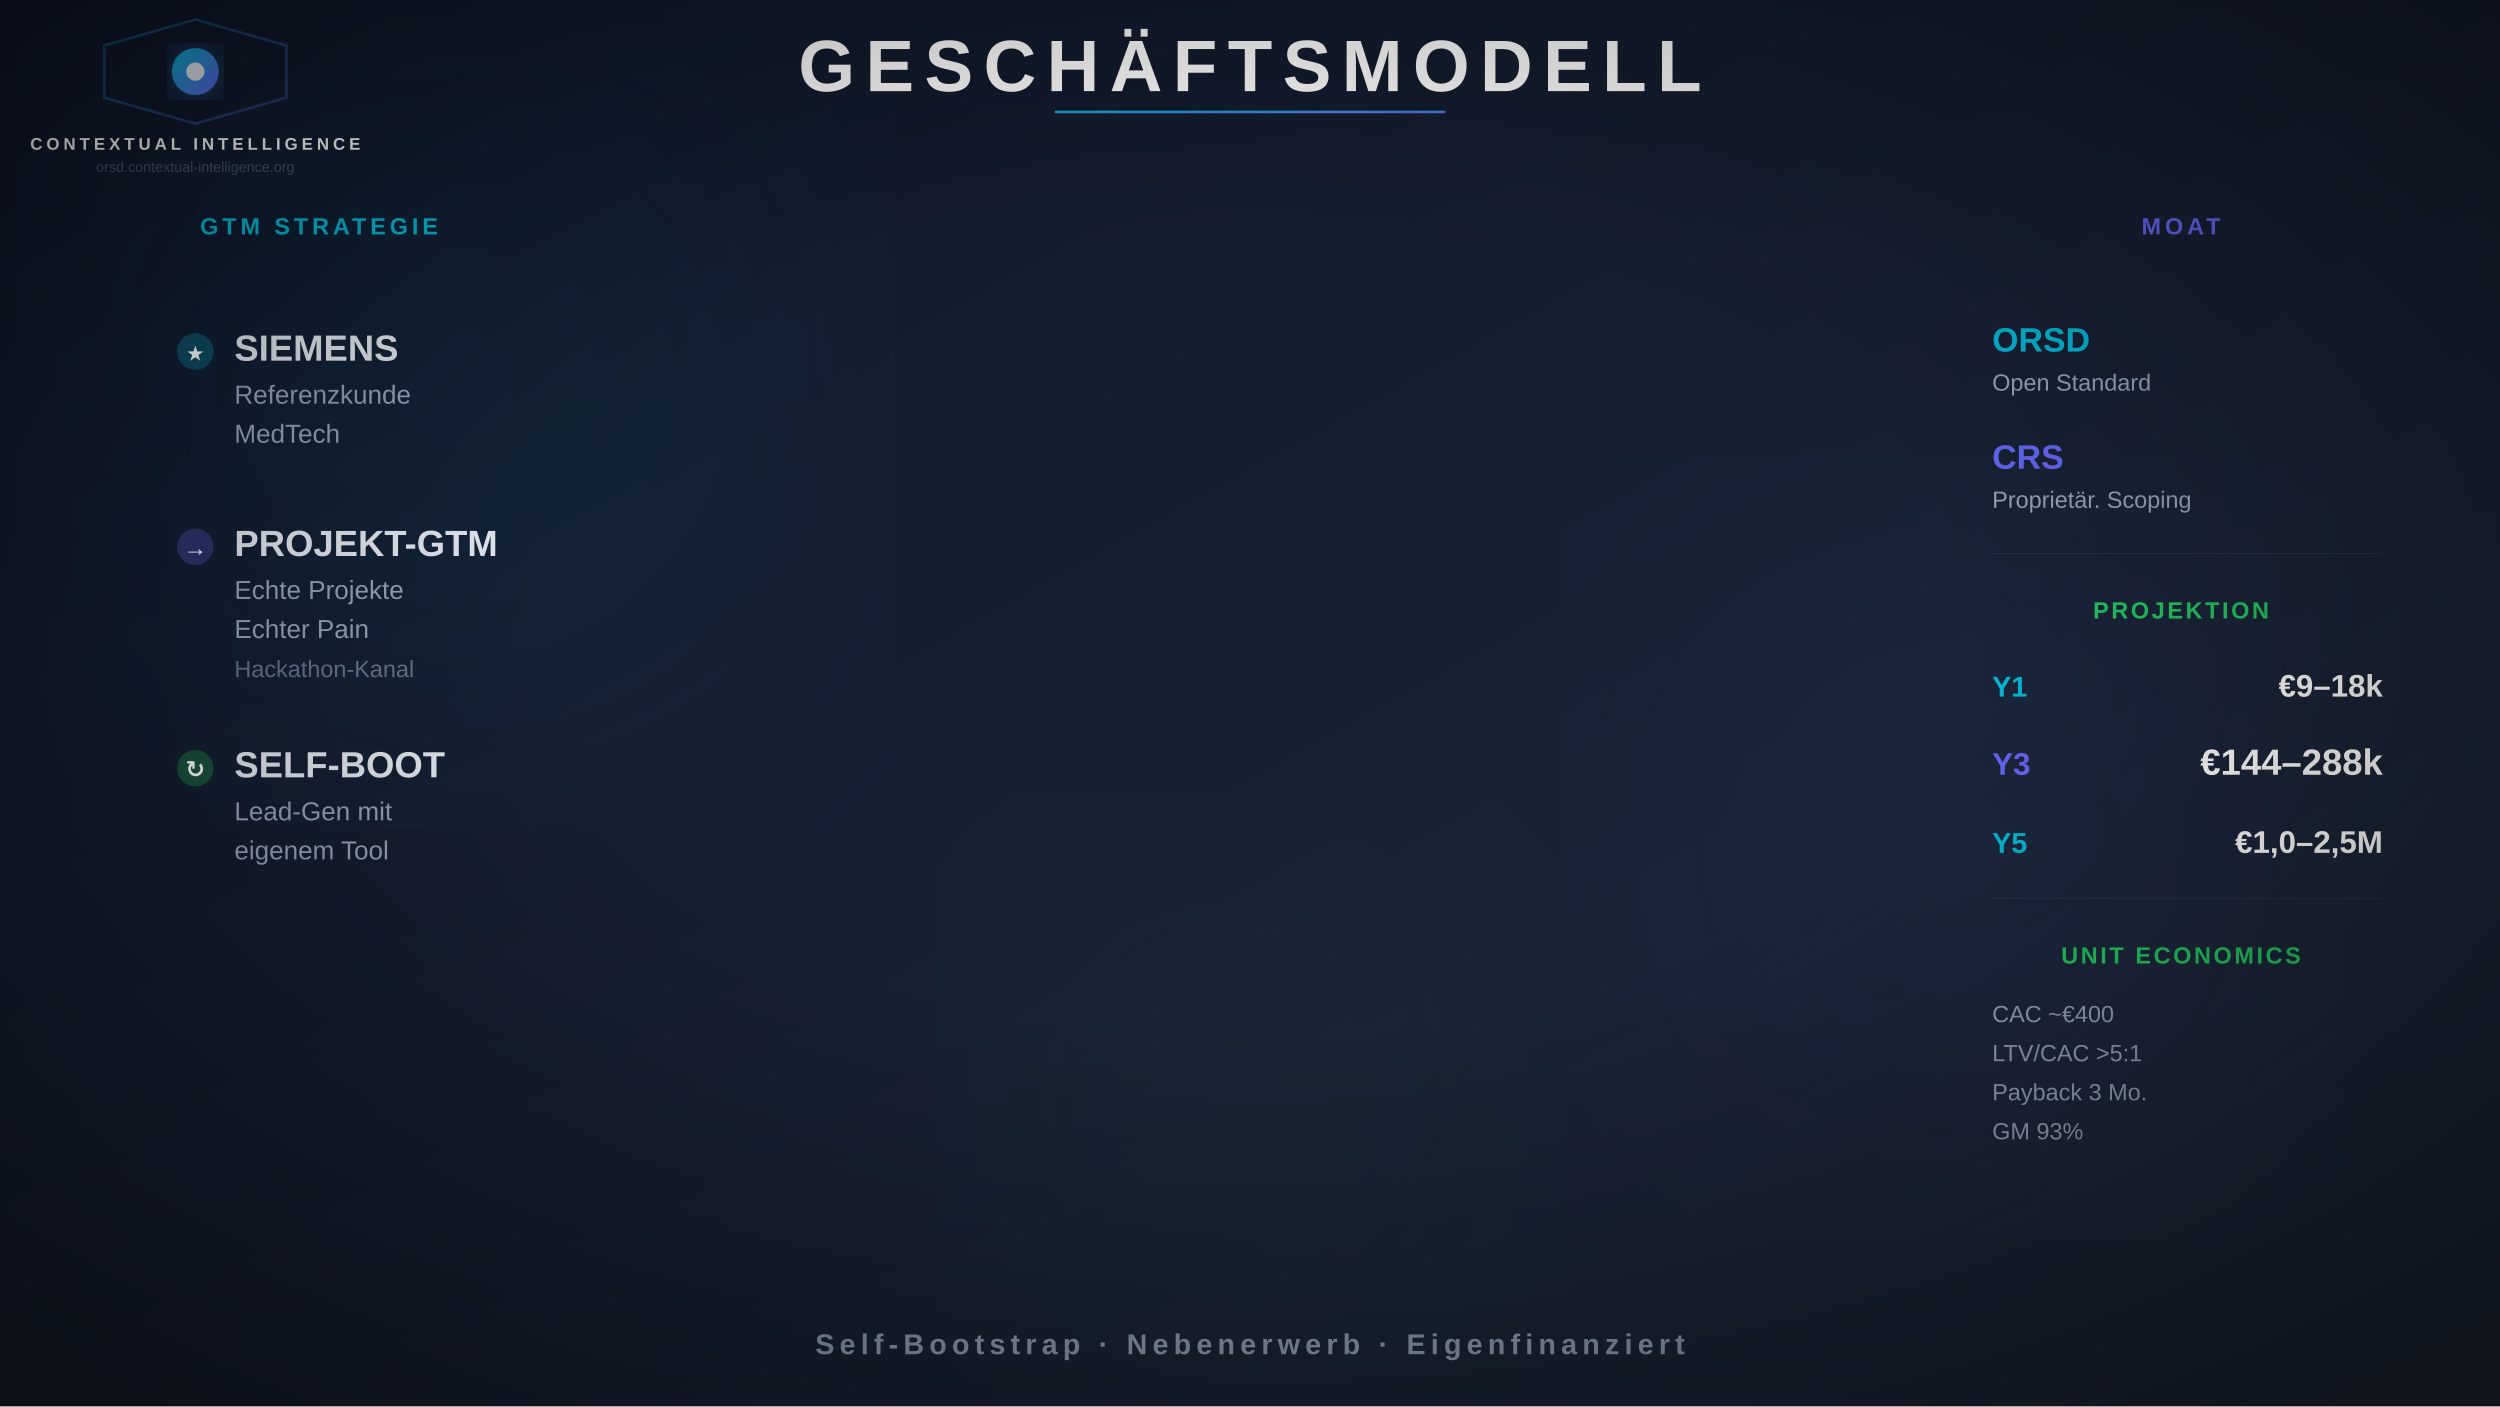
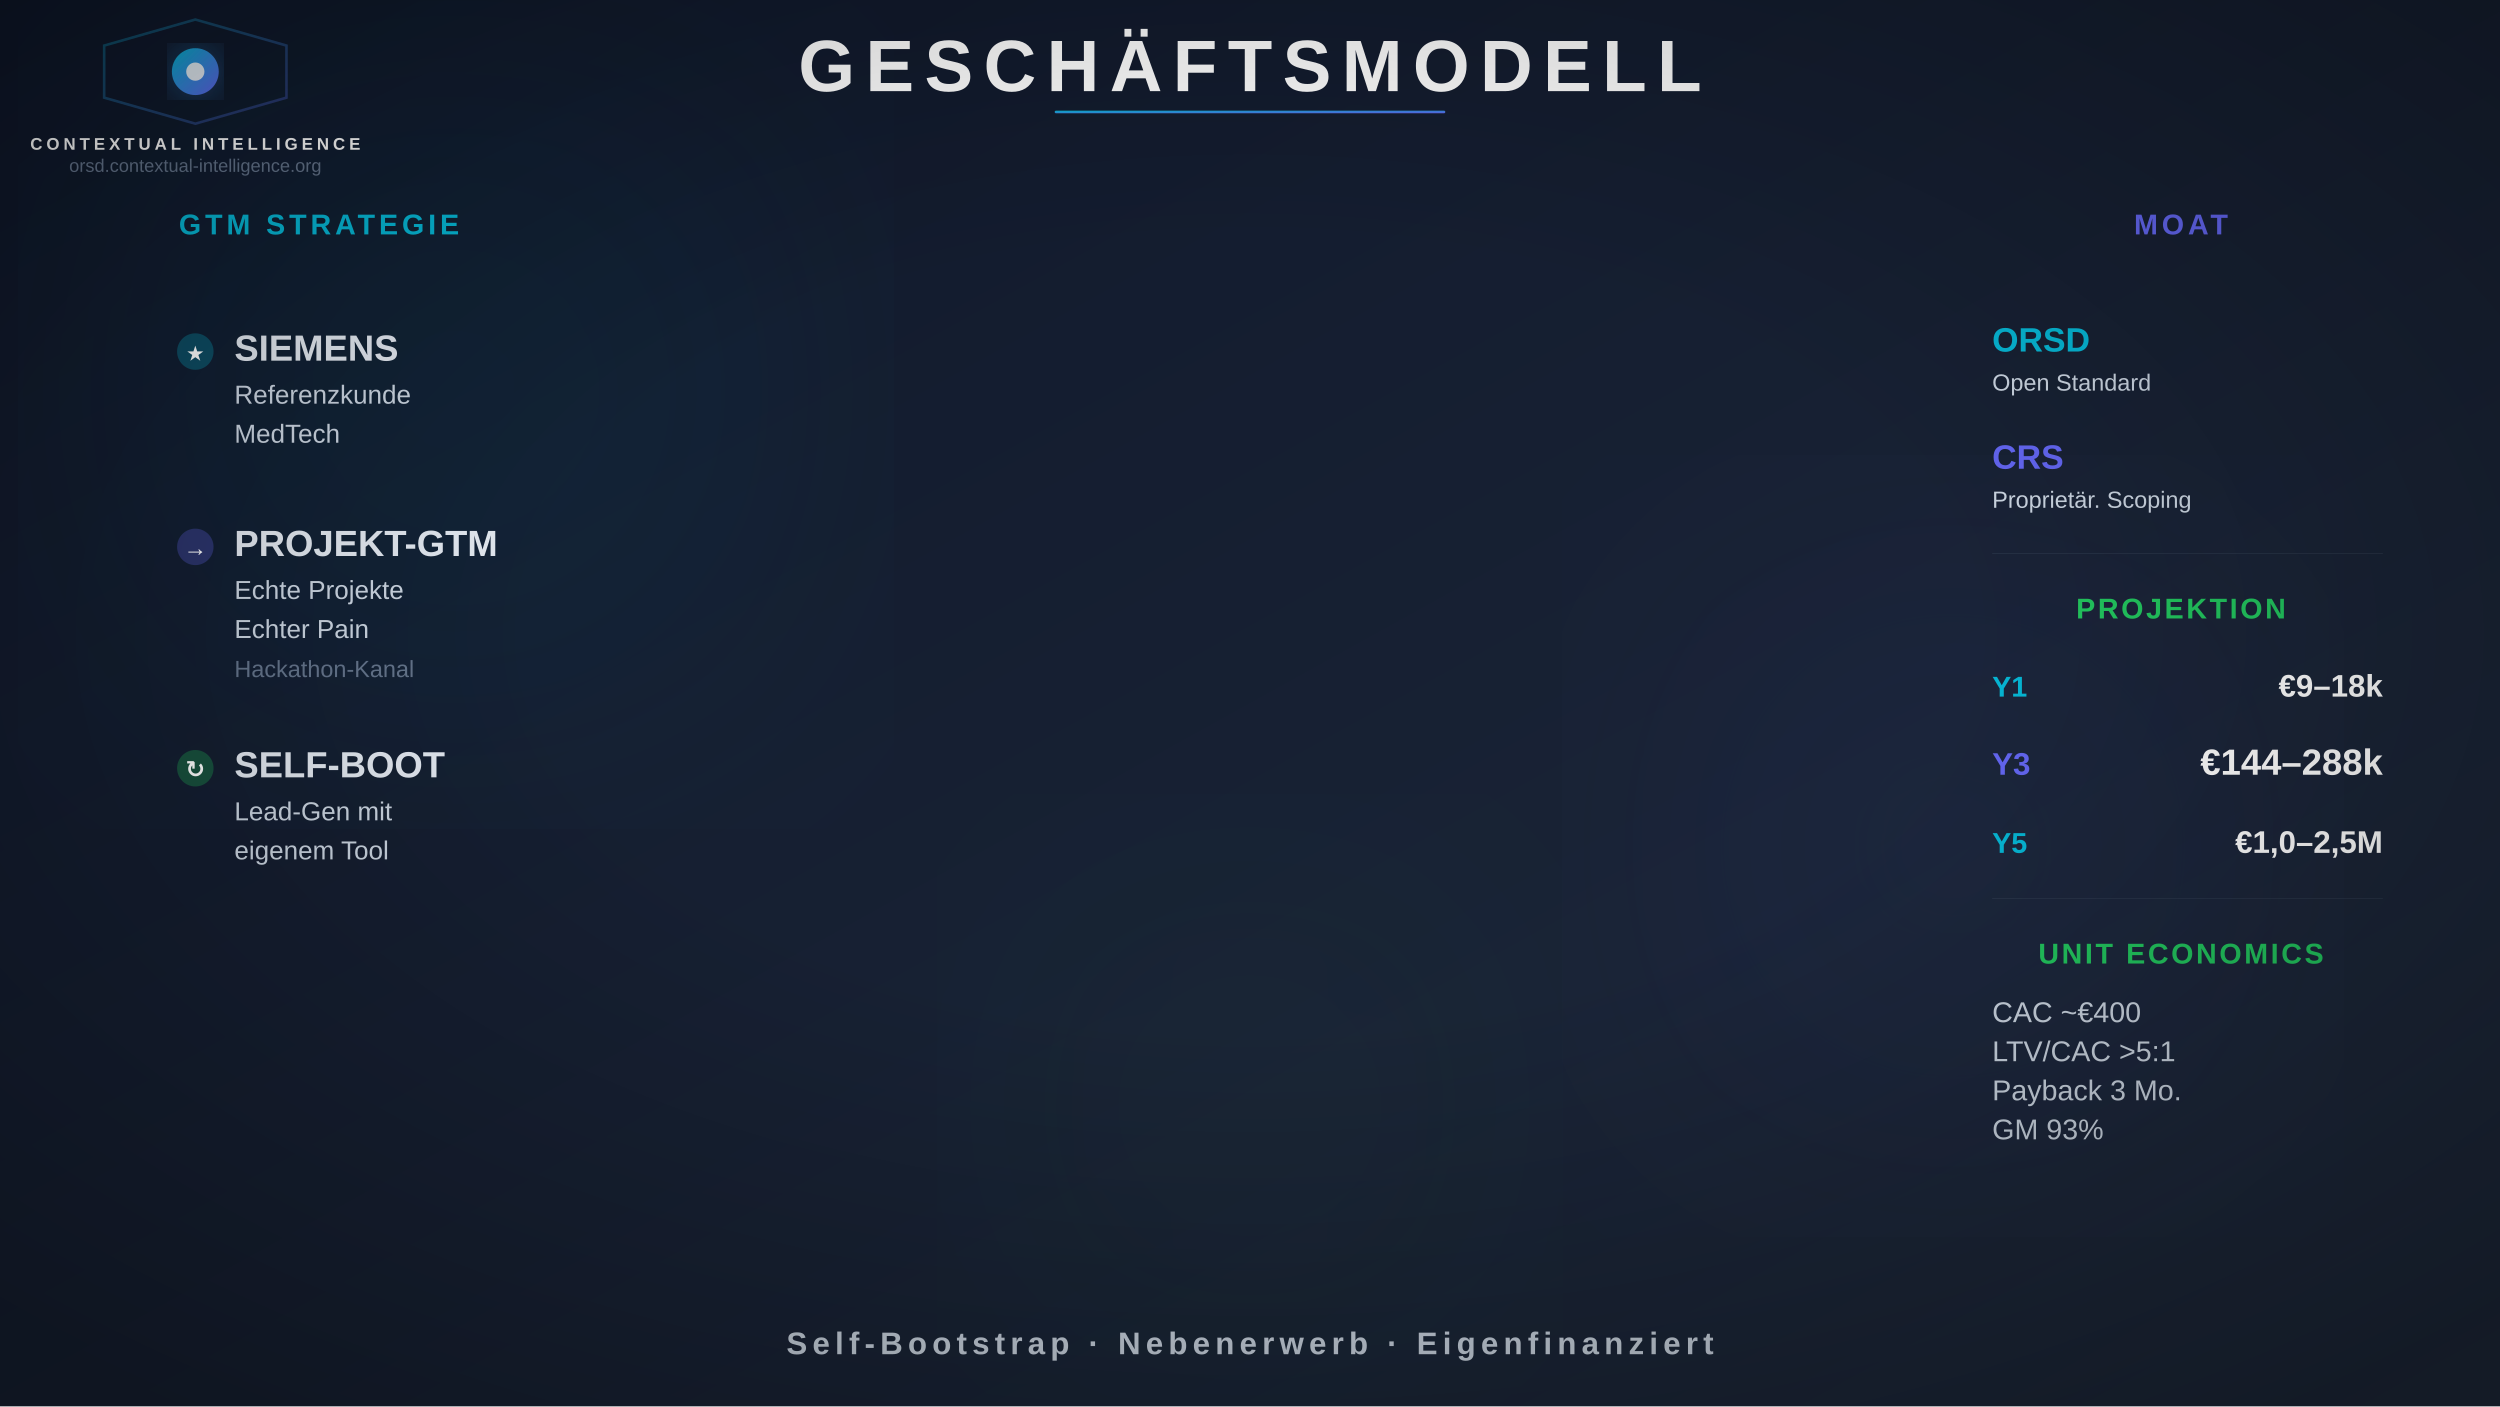
<svg xmlns="http://www.w3.org/2000/svg" viewBox="0 0 1920 1080" width="1920" height="1080">
  <defs>
    <linearGradient id="bg" x1="0%" y1="0%" x2="100%" y2="100%">
      <stop offset="0%" stop-color="#0f172a" />
      <stop offset="100%" stop-color="#1e293b" />
    </linearGradient>
    <linearGradient id="accent" x1="0%" y1="0%" x2="100%" y2="100%">
      <stop offset="0%" stop-color="#06b6d4" />
      <stop offset="100%" stop-color="#6366f1" />
    </linearGradient>
    <filter id="bgBlur">
      <feGaussianBlur stdDeviation="120" />
    </filter>
    <filter id="glow">
      <feGaussianBlur stdDeviation="20" result="b" />
      <feMerge>
        <feMergeNode in="b" />
        <feMergeNode in="SourceGraphic" />
      </feMerge>
    </filter>
    <radialGradient id="vignette" cx="50%" cy="45%" r="70%">
      <stop offset="40%" stop-color="#000" stop-opacity="0" />
-       <stop offset="100%" stop-color="#000" stop-opacity="0.5" />
+       <stop offset="100%" stop-color="#000" stop-opacity="0.35" />
    </radialGradient>
  </defs>
  <rect width="1920" height="1080" fill="url(#bg)" />
  <circle cx="350" cy="300" r="280" fill="#06b6d4" opacity="0.05" filter="url(#bgBlur)" />
  <circle cx="1500" cy="650" r="250" fill="#6366f1" opacity="0.04" filter="url(#bgBlur)" />
  <circle cx="960" cy="850" r="200" fill="#22c55e" opacity="0.03" filter="url(#bgBlur)" />
  <g transform="translate(150, 55)">
    <polygon points="0,-40 70,-20 70,20 0,40 -70,20 -70,-20" fill="none" stroke="url(#accent)" stroke-width="2" opacity="0.35" />
    <circle cx="0" cy="0" r="18" fill="url(#accent)" filter="url(#glow)" />
    <circle cx="0" cy="0" r="7" fill="#ffffff" opacity="0.9" />
  </g>
  <text x="150" y="115" font-family="'Segoe UI','Helvetica Neue',Arial,sans-serif" font-size="13" font-weight="700" fill="#ffffff" letter-spacing="3" text-anchor="middle">CONTEXTUAL INTELLIGENCE</text>
-   <text x="150" y="132" font-family="'Segoe UI',Arial,sans-serif" font-size="11" fill="#475569" text-anchor="middle">orsd.contextual-intelligence.org</text>
+   <text x="150" y="132" font-family="'Segoe UI',Arial,sans-serif" font-size="14" fill="#64748b" text-anchor="middle">orsd.contextual-intelligence.org</text>
  <text x="960" y="70" font-family="'Segoe UI','Helvetica Neue',Arial,sans-serif" font-size="56" font-weight="700" fill="#ffffff" letter-spacing="8" text-anchor="middle">GESCHÄFTSMODELL</text>
  <rect x="810" y="85" width="300" height="2" fill="url(#accent)" rx="1" />
-   <line x1="420" y1="120" x2="420" y2="1000" stroke="url(#accent)" stroke-width="1" opacity="0.08" />
-   <line x1="1500" y1="120" x2="1500" y2="1000" stroke="url(#accent)" stroke-width="1" opacity="0.08" />
-   <text x="245" y="180" font-family="'Segoe UI',Arial,sans-serif" font-size="18" font-weight="700" fill="#06b6d4" letter-spacing="3" text-anchor="middle">GTM STRATEGIE</text>
+   <line x1="420" y1="120" x2="420" y2="1000" stroke="url(#accent)" stroke-width="1" opacity="0.15" />
+   <line x1="1500" y1="120" x2="1500" y2="1000" stroke="url(#accent)" stroke-width="1" opacity="0.15" />
+   <text x="245" y="180" font-family="'Segoe UI',Arial,sans-serif" font-size="22" font-weight="700" fill="#06b6d4" letter-spacing="3" text-anchor="middle">GTM STRATEGIE</text>
  <circle cx="150" cy="270" r="14" fill="#06b6d4" opacity="0.3" />
  <text x="150" y="277" font-family="'Segoe UI',Arial,sans-serif" font-size="16" fill="#fff" text-anchor="middle" font-weight="700">★</text>
  <text x="180" y="277" font-family="'Segoe UI',Arial,sans-serif" font-size="28" font-weight="700" fill="#e2e8f0">SIEMENS</text>
-   <text x="180" y="310" font-family="'Segoe UI',Arial,sans-serif" font-size="20" fill="#94a3b8">Referenzkunde</text>
-   <text x="180" y="340" font-family="'Segoe UI',Arial,sans-serif" font-size="20" fill="#94a3b8">MedTech</text>
+   <text x="180" y="310" font-family="'Segoe UI',Arial,sans-serif" font-size="20" fill="#cbd5e1">Referenzkunde</text>
+   <text x="180" y="340" font-family="'Segoe UI',Arial,sans-serif" font-size="20" fill="#cbd5e1">MedTech</text>
  <circle cx="150" cy="420" r="14" fill="#6366f1" opacity="0.3" />
  <text x="150" y="427" font-family="'Segoe UI',Arial,sans-serif" font-size="18" fill="#fff" text-anchor="middle" font-weight="700">→</text>
  <text x="180" y="427" font-family="'Segoe UI',Arial,sans-serif" font-size="28" font-weight="700" fill="#e2e8f0">PROJEKT-GTM</text>
-   <text x="180" y="460" font-family="'Segoe UI',Arial,sans-serif" font-size="20" fill="#94a3b8">Echte Projekte</text>
-   <text x="180" y="490" font-family="'Segoe UI',Arial,sans-serif" font-size="20" fill="#94a3b8">Echter Pain</text>
+   <text x="180" y="460" font-family="'Segoe UI',Arial,sans-serif" font-size="20" fill="#cbd5e1">Echte Projekte</text>
+   <text x="180" y="490" font-family="'Segoe UI',Arial,sans-serif" font-size="20" fill="#cbd5e1">Echter Pain</text>
  <text x="180" y="520" font-family="'Segoe UI',Arial,sans-serif" font-size="18" fill="#64748b">Hackathon-Kanal</text>
  <circle cx="150" cy="590" r="14" fill="#22c55e" opacity="0.3" />
  <text x="150" y="597" font-family="'Segoe UI',Arial,sans-serif" font-size="18" fill="#fff" text-anchor="middle" font-weight="700">↻</text>
  <text x="180" y="597" font-family="'Segoe UI',Arial,sans-serif" font-size="28" font-weight="700" fill="#e2e8f0">SELF-BOOT</text>
-   <text x="180" y="630" font-family="'Segoe UI',Arial,sans-serif" font-size="20" fill="#94a3b8">Lead-Gen mit</text>
-   <text x="180" y="660" font-family="'Segoe UI',Arial,sans-serif" font-size="20" fill="#94a3b8">eigenem Tool</text>
-   <text x="1675" y="180" font-family="'Segoe UI',Arial,sans-serif" font-size="18" font-weight="700" fill="#6366f1" letter-spacing="3" text-anchor="middle">MOAT</text>
+   <text x="180" y="630" font-family="'Segoe UI',Arial,sans-serif" font-size="20" fill="#cbd5e1">Lead-Gen mit</text>
+   <text x="180" y="660" font-family="'Segoe UI',Arial,sans-serif" font-size="20" fill="#cbd5e1">eigenem Tool</text>
+   <text x="1675" y="180" font-family="'Segoe UI',Arial,sans-serif" font-size="22" font-weight="700" fill="#6366f1" letter-spacing="3" text-anchor="middle">MOAT</text>
  <text x="1530" y="270" font-family="'Segoe UI',Arial,sans-serif" font-size="26" font-weight="700" fill="#06b6d4">ORSD</text>
-   <text x="1530" y="300" font-family="'Segoe UI',Arial,sans-serif" font-size="18" fill="#94a3b8">Open Standard</text>
+   <text x="1530" y="300" font-family="'Segoe UI',Arial,sans-serif" font-size="18" fill="#cbd5e1">Open Standard</text>
  <text x="1530" y="360" font-family="'Segoe UI',Arial,sans-serif" font-size="26" font-weight="700" fill="#6366f1">CRS</text>
-   <text x="1530" y="390" font-family="'Segoe UI',Arial,sans-serif" font-size="18" fill="#94a3b8">Proprietär. Scoping</text>
+   <text x="1530" y="390" font-family="'Segoe UI',Arial,sans-serif" font-size="18" fill="#cbd5e1">Proprietär. Scoping</text>
  <line x1="1530" y1="425" x2="1830" y2="425" stroke="#475569" stroke-width="0.5" opacity="0.4" />
-   <text x="1675" y="475" font-family="'Segoe UI',Arial,sans-serif" font-size="18" font-weight="700" fill="#22c55e" letter-spacing="2" text-anchor="middle">PROJEKTION</text>
+   <text x="1675" y="475" font-family="'Segoe UI',Arial,sans-serif" font-size="22" font-weight="700" fill="#22c55e" letter-spacing="2" text-anchor="middle">PROJEKTION</text>
  <text x="1530" y="535" font-family="'Segoe UI',Arial,sans-serif" font-size="22" font-weight="700" fill="#06b6d4">Y1</text>
  <text x="1830" y="535" font-family="'Segoe UI',Arial,sans-serif" font-size="24" font-weight="700" fill="#ffffff" text-anchor="end">€9–18k</text>
  <text x="1530" y="595" font-family="'Segoe UI',Arial,sans-serif" font-size="24" font-weight="700" fill="#6366f1">Y3</text>
  <text x="1830" y="595" font-family="'Segoe UI',Arial,sans-serif" font-size="28" font-weight="700" fill="#ffffff" text-anchor="end">€144–288k</text>
  <text x="1530" y="655" font-family="'Segoe UI',Arial,sans-serif" font-size="22" font-weight="700" fill="#06b6d4">Y5</text>
  <text x="1830" y="655" font-family="'Segoe UI',Arial,sans-serif" font-size="24" font-weight="700" fill="#ffffff" text-anchor="end">€1,0–2,5M</text>
  <line x1="1530" y1="690" x2="1830" y2="690" stroke="#475569" stroke-width="0.5" opacity="0.4" />
-   <text x="1675" y="740" font-family="'Segoe UI',Arial,sans-serif" font-size="18" font-weight="700" fill="#22c55e" letter-spacing="2" text-anchor="middle">UNIT ECONOMICS</text>
-   <text x="1530" y="785" font-family="'Segoe UI',Arial,sans-serif" font-size="18" fill="#94a3b8">CAC ~€400</text>
-   <text x="1530" y="815" font-family="'Segoe UI',Arial,sans-serif" font-size="18" fill="#94a3b8">LTV/CAC &gt;5:1</text>
-   <text x="1530" y="845" font-family="'Segoe UI',Arial,sans-serif" font-size="18" fill="#94a3b8">Payback 3 Mo.</text>
-   <text x="1530" y="875" font-family="'Segoe UI',Arial,sans-serif" font-size="18" fill="#94a3b8">GM 93%</text>
-   <text x="960" y="1040" font-family="'Segoe UI','Helvetica Neue',Arial,sans-serif" font-size="22" font-weight="600" fill="#94a3b8" text-anchor="middle" letter-spacing="4">Self-Bootstrap · Nebenerwerb · Eigenfinanziert</text>
+   <text x="1675" y="740" font-family="'Segoe UI',Arial,sans-serif" font-size="22" font-weight="700" fill="#22c55e" letter-spacing="2" text-anchor="middle">UNIT ECONOMICS</text>
+   <text x="1530" y="785" font-family="'Segoe UI',Arial,sans-serif" font-size="22" fill="#cbd5e1">CAC ~€400</text>
+   <text x="1530" y="815" font-family="'Segoe UI',Arial,sans-serif" font-size="22" fill="#cbd5e1">LTV/CAC &gt;5:1</text>
+   <text x="1530" y="845" font-family="'Segoe UI',Arial,sans-serif" font-size="22" fill="#cbd5e1">Payback 3 Mo.</text>
+   <text x="1530" y="875" font-family="'Segoe UI',Arial,sans-serif" font-size="22" fill="#cbd5e1">GM 93%</text>
+   <text x="960" y="1040" font-family="'Segoe UI','Helvetica Neue',Arial,sans-serif" font-size="24" font-weight="600" fill="#cbd5e1" text-anchor="middle" letter-spacing="4">Self-Bootstrap · Nebenerwerb · Eigenfinanziert</text>
  <rect width="1920" height="1080" fill="url(#vignette)" pointer-events="none" />
</svg>
